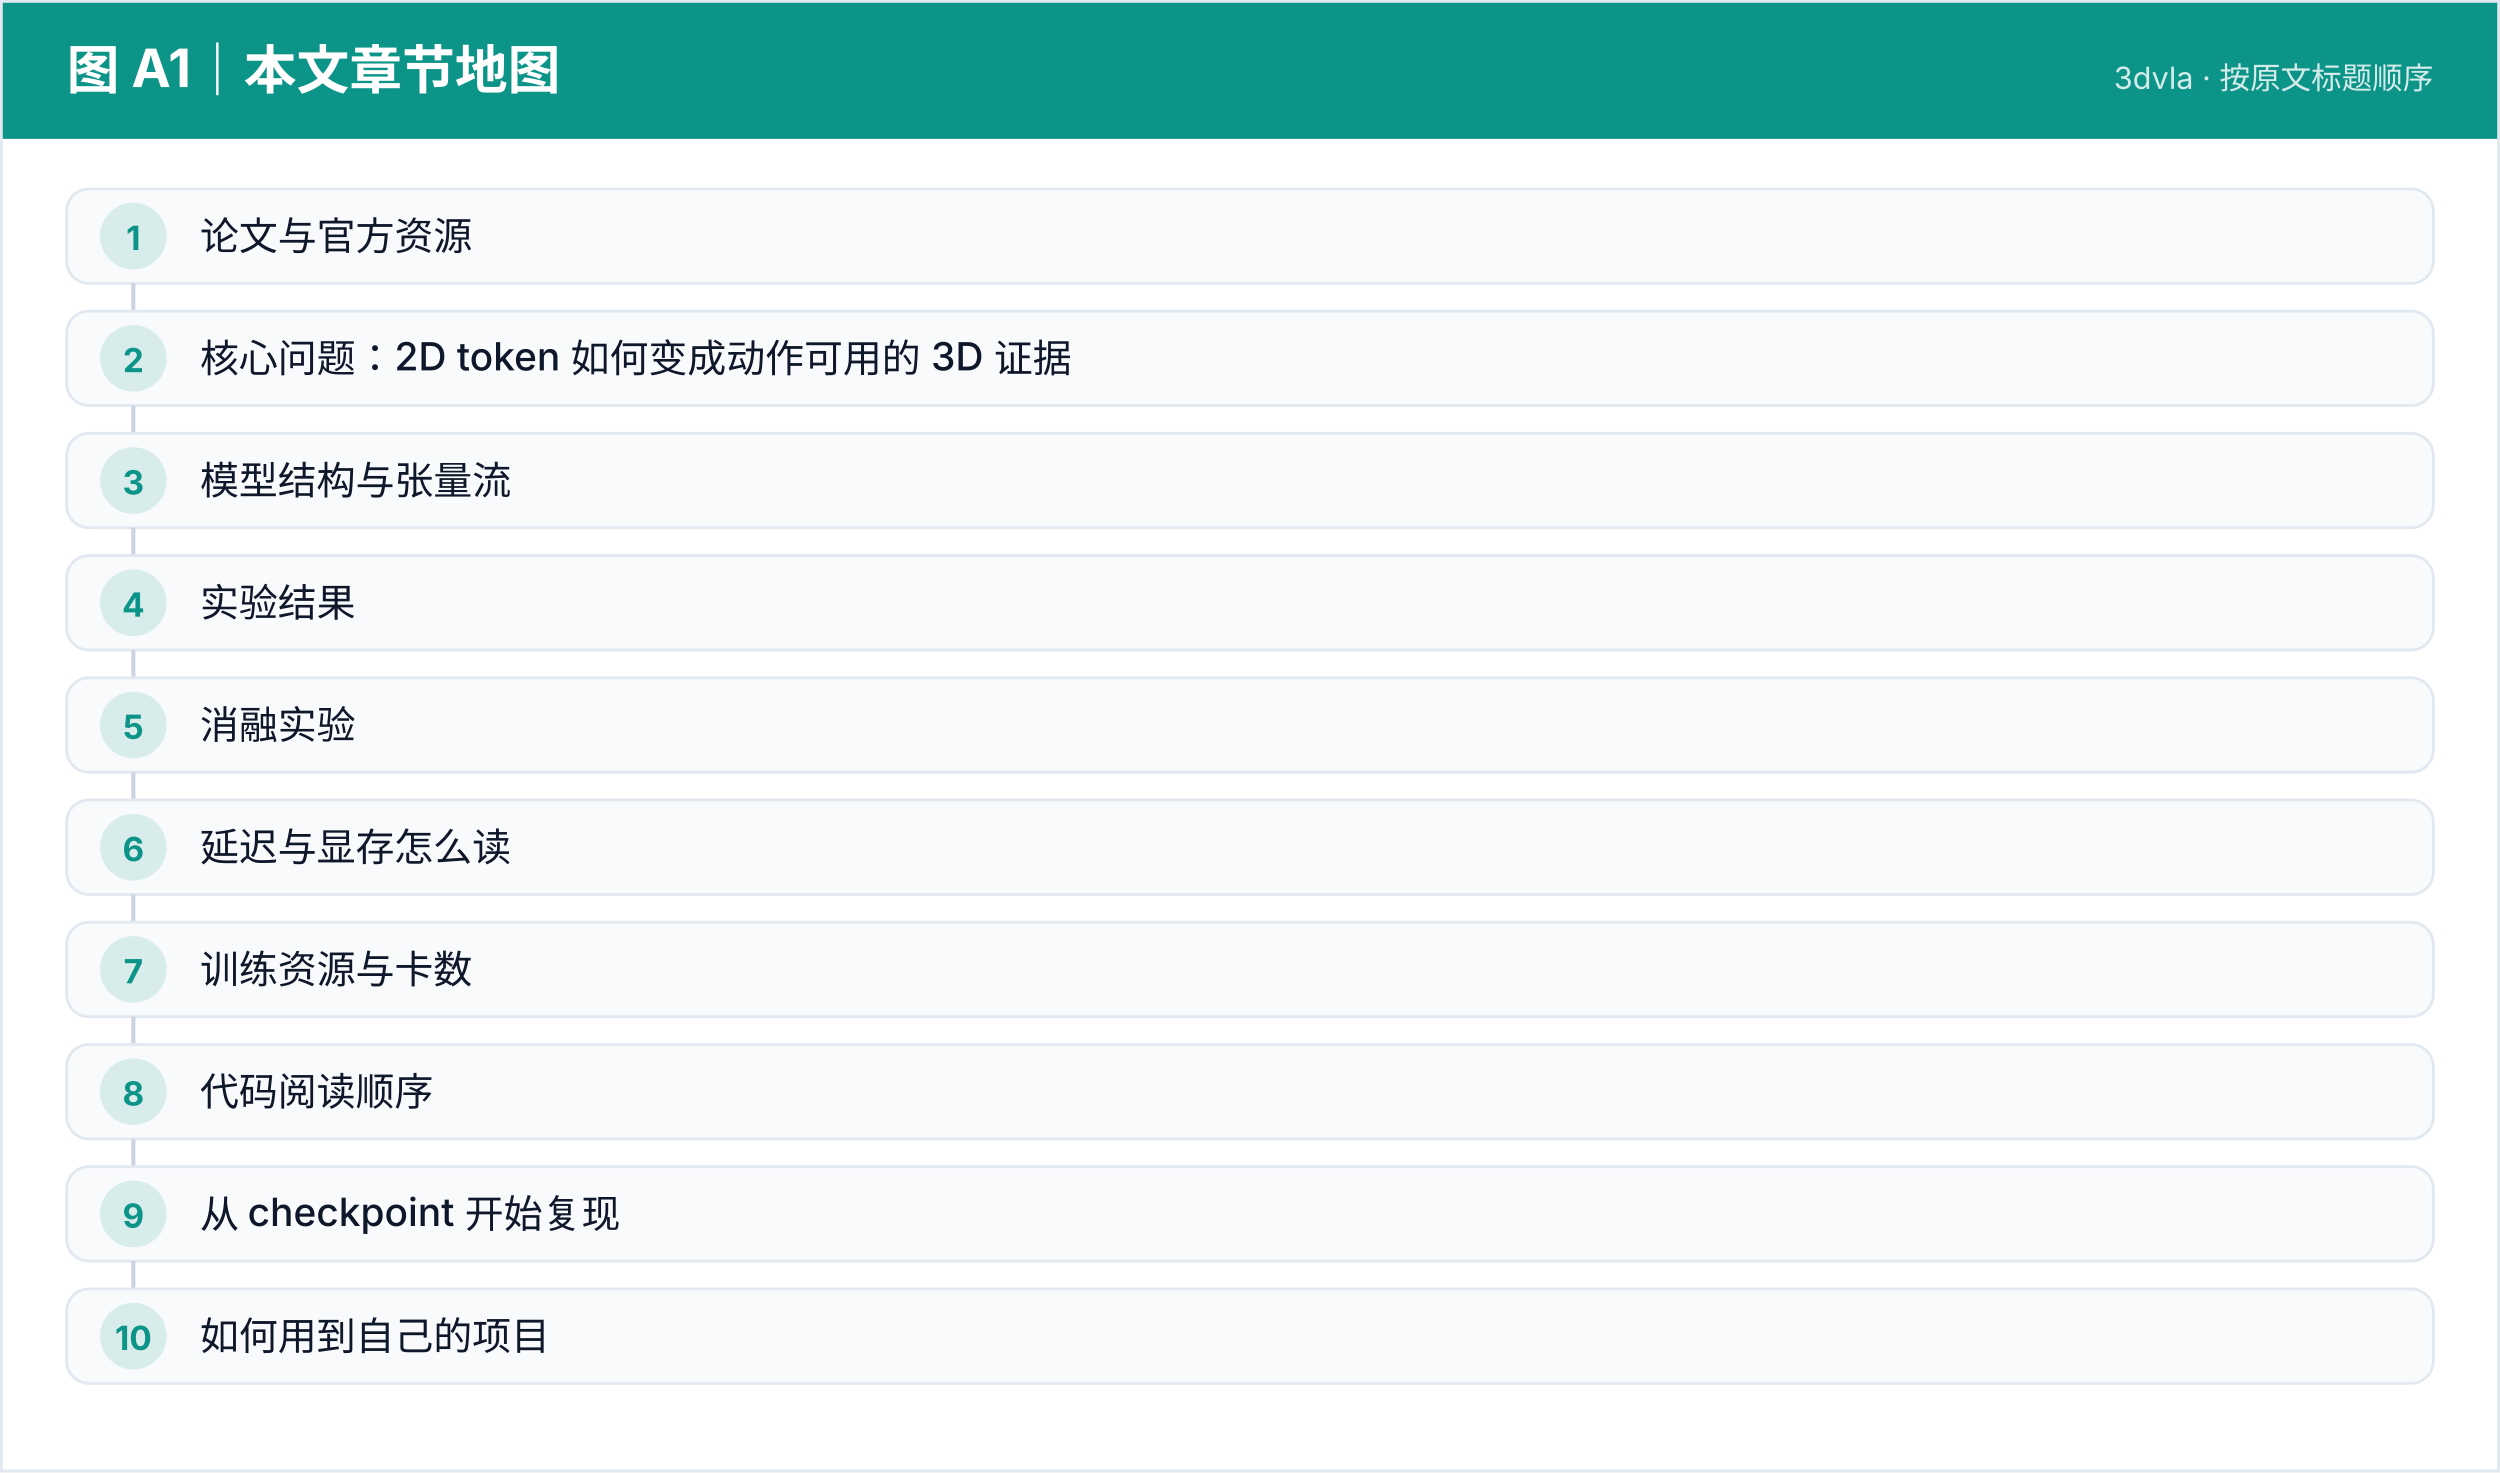
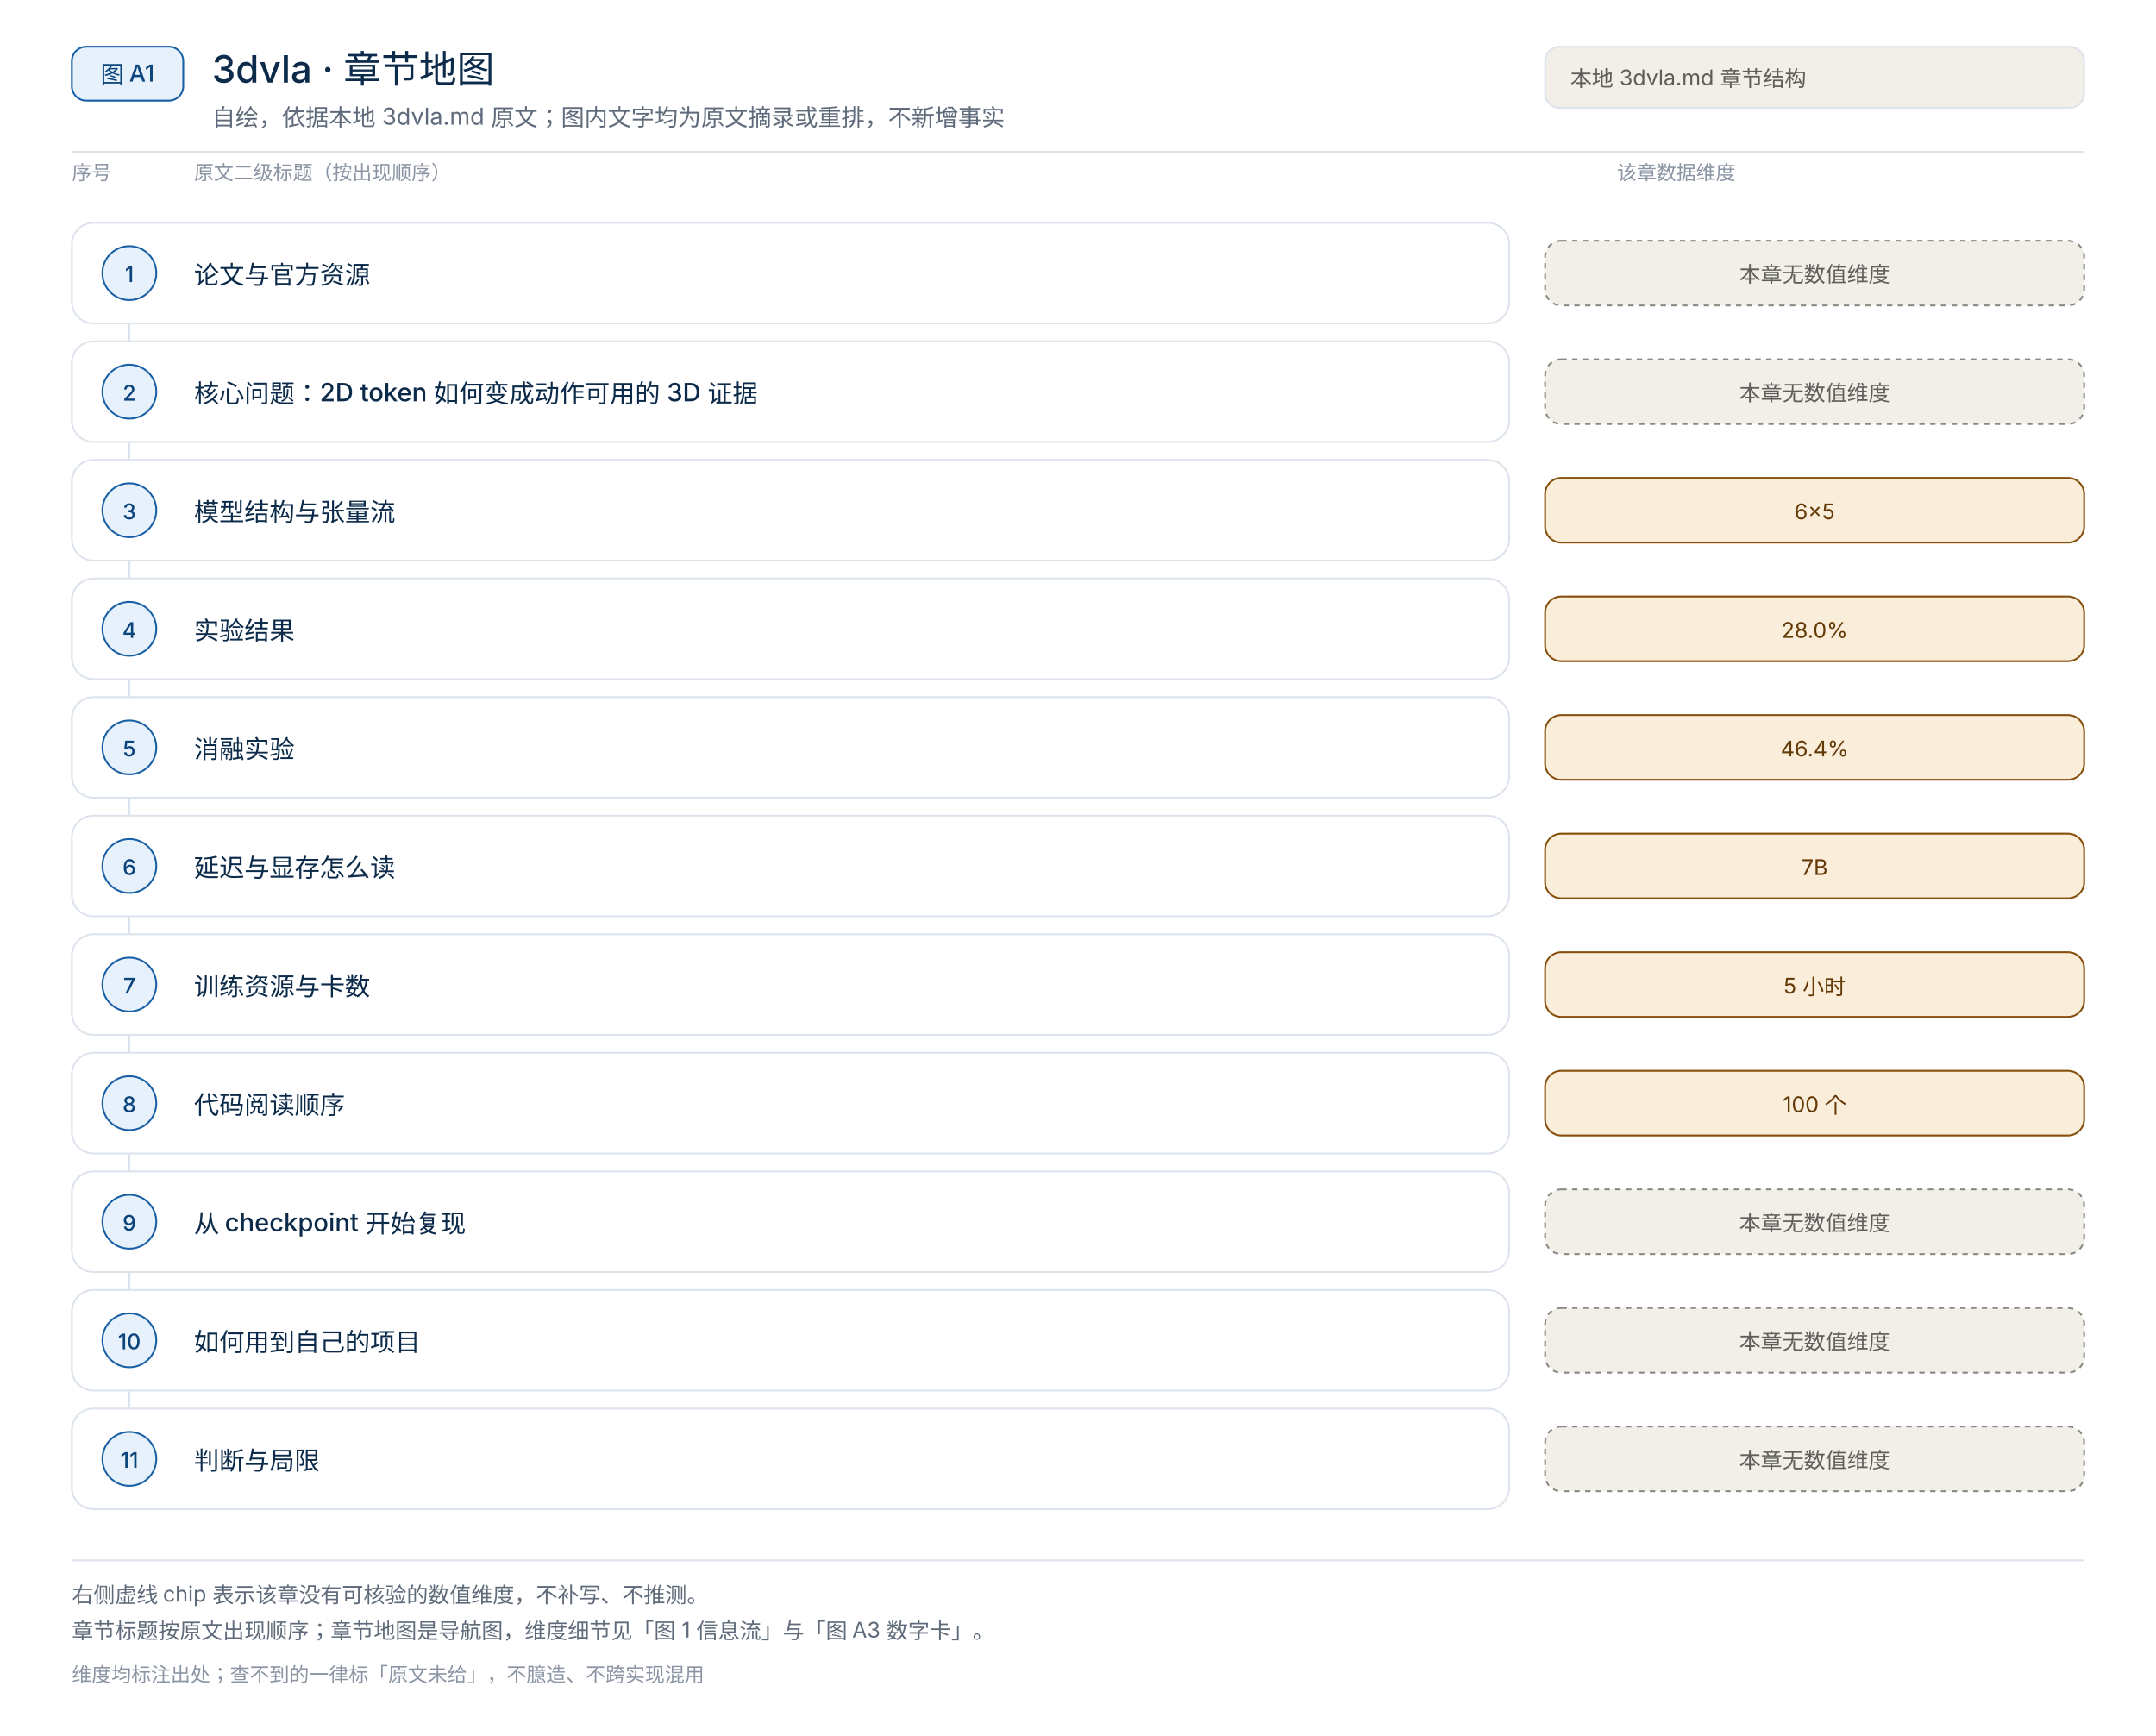
- <svg xmlns="http://www.w3.org/2000/svg" viewBox="0 0 900 530" width="900" height="530" font-family="PingFang SC, -apple-system, BlinkMacSystemFont, Microsoft YaHei, sans-serif">
-   <rect width="900" height="530" fill="#ffffff" />
-   <rect x="0" y="0" width="900" height="50" fill="#0d9488" />
-   <text x="24" y="32" font-size="19" fill="#ffffff" font-weight="700" text-anchor="start">图 A1｜本文章节地图</text>
-   <text x="876" y="32" font-size="11" fill="#ffffff" font-weight="400" text-anchor="end" opacity="0.82">3dvla · 按原文标题顺序</text>
-   <rect x="24" y="68" width="852" height="34" rx="8" fill="#f8fafc" stroke="#e2e8f0" />
-   <circle cx="48" cy="85" r="12" fill="#0d9488" opacity="0.14" />
-   <text x="48" y="90" font-size="12" fill="#0d9488" font-weight="700" text-anchor="middle">1</text>
-   <text x="72" y="90" font-size="14" fill="#0f172a" font-weight="500" text-anchor="start">论文与官方资源</text>
-   <path d="M48 102 L48 112" stroke="#cbd5e1" stroke-width="1.5" />
-   <rect x="24" y="112" width="852" height="34" rx="8" fill="#f8fafc" stroke="#e2e8f0" />
-   <circle cx="48" cy="129" r="12" fill="#0d9488" opacity="0.14" />
-   <text x="48" y="134" font-size="12" fill="#0d9488" font-weight="700" text-anchor="middle">2</text>
-   <text x="72" y="134" font-size="14" fill="#0f172a" font-weight="500" text-anchor="start">核心问题：2D token 如何变成动作可用的 3D 证据</text>
-   <path d="M48 146 L48 156" stroke="#cbd5e1" stroke-width="1.5" />
-   <rect x="24" y="156" width="852" height="34" rx="8" fill="#f8fafc" stroke="#e2e8f0" />
-   <circle cx="48" cy="173" r="12" fill="#0d9488" opacity="0.14" />
-   <text x="48" y="178" font-size="12" fill="#0d9488" font-weight="700" text-anchor="middle">3</text>
-   <text x="72" y="178" font-size="14" fill="#0f172a" font-weight="500" text-anchor="start">模型结构与张量流</text>
-   <path d="M48 190 L48 200" stroke="#cbd5e1" stroke-width="1.5" />
-   <rect x="24" y="200" width="852" height="34" rx="8" fill="#f8fafc" stroke="#e2e8f0" />
-   <circle cx="48" cy="217" r="12" fill="#0d9488" opacity="0.14" />
-   <text x="48" y="222" font-size="12" fill="#0d9488" font-weight="700" text-anchor="middle">4</text>
-   <text x="72" y="222" font-size="14" fill="#0f172a" font-weight="500" text-anchor="start">实验结果</text>
-   <path d="M48 234 L48 244" stroke="#cbd5e1" stroke-width="1.5" />
-   <rect x="24" y="244" width="852" height="34" rx="8" fill="#f8fafc" stroke="#e2e8f0" />
-   <circle cx="48" cy="261" r="12" fill="#0d9488" opacity="0.14" />
-   <text x="48" y="266" font-size="12" fill="#0d9488" font-weight="700" text-anchor="middle">5</text>
-   <text x="72" y="266" font-size="14" fill="#0f172a" font-weight="500" text-anchor="start">消融实验</text>
-   <path d="M48 278 L48 288" stroke="#cbd5e1" stroke-width="1.5" />
-   <rect x="24" y="288" width="852" height="34" rx="8" fill="#f8fafc" stroke="#e2e8f0" />
-   <circle cx="48" cy="305" r="12" fill="#0d9488" opacity="0.14" />
-   <text x="48" y="310" font-size="12" fill="#0d9488" font-weight="700" text-anchor="middle">6</text>
-   <text x="72" y="310" font-size="14" fill="#0f172a" font-weight="500" text-anchor="start">延迟与显存怎么读</text>
-   <path d="M48 322 L48 332" stroke="#cbd5e1" stroke-width="1.5" />
-   <rect x="24" y="332" width="852" height="34" rx="8" fill="#f8fafc" stroke="#e2e8f0" />
-   <circle cx="48" cy="349" r="12" fill="#0d9488" opacity="0.14" />
-   <text x="48" y="354" font-size="12" fill="#0d9488" font-weight="700" text-anchor="middle">7</text>
-   <text x="72" y="354" font-size="14" fill="#0f172a" font-weight="500" text-anchor="start">训练资源与卡数</text>
-   <path d="M48 366 L48 376" stroke="#cbd5e1" stroke-width="1.5" />
-   <rect x="24" y="376" width="852" height="34" rx="8" fill="#f8fafc" stroke="#e2e8f0" />
-   <circle cx="48" cy="393" r="12" fill="#0d9488" opacity="0.14" />
-   <text x="48" y="398" font-size="12" fill="#0d9488" font-weight="700" text-anchor="middle">8</text>
-   <text x="72" y="398" font-size="14" fill="#0f172a" font-weight="500" text-anchor="start">代码阅读顺序</text>
-   <path d="M48 410 L48 420" stroke="#cbd5e1" stroke-width="1.5" />
-   <rect x="24" y="420" width="852" height="34" rx="8" fill="#f8fafc" stroke="#e2e8f0" />
-   <circle cx="48" cy="437" r="12" fill="#0d9488" opacity="0.14" />
-   <text x="48" y="442" font-size="12" fill="#0d9488" font-weight="700" text-anchor="middle">9</text>
-   <text x="72" y="442" font-size="14" fill="#0f172a" font-weight="500" text-anchor="start">从 checkpoint 开始复现</text>
-   <path d="M48 454 L48 464" stroke="#cbd5e1" stroke-width="1.5" />
-   <rect x="24" y="464" width="852" height="34" rx="8" fill="#f8fafc" stroke="#e2e8f0" />
-   <circle cx="48" cy="481" r="12" fill="#0d9488" opacity="0.14" />
-   <text x="48" y="486" font-size="12" fill="#0d9488" font-weight="700" text-anchor="middle">10</text>
-   <text x="72" y="486" font-size="14" fill="#0f172a" font-weight="500" text-anchor="start">如何用到自己的项目</text>
-   <rect x="0.5" y="0.5" width="899" height="529" fill="none" stroke="#e2e8f0" />
+ <svg xmlns="http://www.w3.org/2000/svg" width="1200" height="966" viewBox="0 0 1200 966" role="img">
+   <defs>
+     <marker id="arrow" viewBox="0 0 10 10" refX="8" refY="5" markerWidth="6" markerHeight="6" orient="auto-start-reverse">
+       <path d="M2 1L8 5L2 9" fill="none" stroke="#185FA5" stroke-width="1.6" stroke-linecap="round" stroke-linejoin="round" />
+     </marker>
+   </defs>
+   <rect x="0" y="0" width="1200" height="966" rx="0" fill="#FFFFFF" stroke="#FFFFFF" stroke-width="1" />
+   <text x="118" y="46" font-family="-apple-system,BlinkMacSystemFont,'PingFang SC','Microsoft YaHei',sans-serif" font-size="21" font-weight="500" fill="#0C2B4A" text-anchor="start">3dvla · 章节地图</text>
+   <text x="118" y="70" font-family="-apple-system,BlinkMacSystemFont,'PingFang SC','Microsoft YaHei',sans-serif" font-size="13" font-weight="400" fill="#5F6B7A" text-anchor="start">自绘，依据本地 3dvla.md 原文；图内文字均为原文摘录或重排，不新增事实</text>
+   <rect x="40" y="84" width="1120" height="1" rx="0" fill="#DDE3EC" stroke="#DDE3EC" stroke-width="0" />
+   <rect x="860" y="26" width="300" height="34" rx="8" fill="#F1EFE8" stroke="#DDE3EC" stroke-width="1" />
+   <text x="874" y="48" font-family="-apple-system,BlinkMacSystemFont,'PingFang SC','Microsoft YaHei',sans-serif" font-size="12" font-weight="400" fill="#5F5E5A" text-anchor="start">本地 3dvla.md 章节结构</text>
+   <rect x="40" y="26" width="62" height="30" rx="8" fill="#E6F1FB" stroke="#185FA5" stroke-width="1" />
+   <text x="71" y="46" font-family="-apple-system,BlinkMacSystemFont,'PingFang SC','Microsoft YaHei',sans-serif" font-size="13" font-weight="500" fill="#0C447C" text-anchor="middle">图 A1</text>
+   <text x="40" y="100" font-family="-apple-system,BlinkMacSystemFont,'PingFang SC','Microsoft YaHei',sans-serif" font-size="11" font-weight="400" fill="#8A94A3" text-anchor="start">序号</text>
+   <text x="108" y="100" font-family="-apple-system,BlinkMacSystemFont,'PingFang SC','Microsoft YaHei',sans-serif" font-size="11" font-weight="400" fill="#8A94A3" text-anchor="start">原文二级标题（按出现顺序）</text>
+   <text x="900" y="100" font-family="-apple-system,BlinkMacSystemFont,'PingFang SC','Microsoft YaHei',sans-serif" font-size="11" font-weight="400" fill="#8A94A3" text-anchor="start">该章数据维度</text>
+   <rect x="40" y="124" width="800" height="56" rx="12" fill="#FFFFFF" stroke="#DDE3EC" stroke-width="1" />
+   <circle cx="72" cy="152" r="15" fill="#E6F1FB" stroke="#185FA5" stroke-width="1" />
+   <text x="72" y="157" font-family="-apple-system,BlinkMacSystemFont,'PingFang SC','Microsoft YaHei',sans-serif" font-size="12" font-weight="500" fill="#0C447C" text-anchor="middle">1</text>
+   <text x="108" y="158" font-family="-apple-system,BlinkMacSystemFont,'PingFang SC','Microsoft YaHei',sans-serif" font-size="14" font-weight="500" fill="#0C2B4A" text-anchor="start">论文与官方资源</text>
+   <rect x="860" y="134" width="300" height="36" rx="9" fill="#F1EFE8" stroke="#888780" stroke-width="1" stroke-dasharray="3 3" />
+   <text x="1010" y="157" font-family="-apple-system,BlinkMacSystemFont,'PingFang SC','Microsoft YaHei',sans-serif" font-size="12" font-weight="400" fill="#5F5E5A" text-anchor="middle">本章无数值维度</text>
+   <path d="M72 180 L72 190" fill="none" stroke="#DDE3EC" stroke-width="1" />
+   <rect x="40" y="190" width="800" height="56" rx="12" fill="#FFFFFF" stroke="#DDE3EC" stroke-width="1" />
+   <circle cx="72" cy="218" r="15" fill="#E6F1FB" stroke="#185FA5" stroke-width="1" />
+   <text x="72" y="223" font-family="-apple-system,BlinkMacSystemFont,'PingFang SC','Microsoft YaHei',sans-serif" font-size="12" font-weight="500" fill="#0C447C" text-anchor="middle">2</text>
+   <text x="108" y="224" font-family="-apple-system,BlinkMacSystemFont,'PingFang SC','Microsoft YaHei',sans-serif" font-size="14" font-weight="500" fill="#0C2B4A" text-anchor="start">核心问题：2D token 如何变成动作可用的 3D 证据</text>
+   <rect x="860" y="200" width="300" height="36" rx="9" fill="#F1EFE8" stroke="#888780" stroke-width="1" stroke-dasharray="3 3" />
+   <text x="1010" y="223" font-family="-apple-system,BlinkMacSystemFont,'PingFang SC','Microsoft YaHei',sans-serif" font-size="12" font-weight="400" fill="#5F5E5A" text-anchor="middle">本章无数值维度</text>
+   <path d="M72 246 L72 256" fill="none" stroke="#DDE3EC" stroke-width="1" />
+   <rect x="40" y="256" width="800" height="56" rx="12" fill="#FFFFFF" stroke="#DDE3EC" stroke-width="1" />
+   <circle cx="72" cy="284" r="15" fill="#E6F1FB" stroke="#185FA5" stroke-width="1" />
+   <text x="72" y="289" font-family="-apple-system,BlinkMacSystemFont,'PingFang SC','Microsoft YaHei',sans-serif" font-size="12" font-weight="500" fill="#0C447C" text-anchor="middle">3</text>
+   <text x="108" y="290" font-family="-apple-system,BlinkMacSystemFont,'PingFang SC','Microsoft YaHei',sans-serif" font-size="14" font-weight="500" fill="#0C2B4A" text-anchor="start">模型结构与张量流</text>
+   <rect x="860" y="266" width="300" height="36" rx="9" fill="#FAEEDA" stroke="#854F0B" stroke-width="1" />
+   <text x="1010" y="289" font-family="-apple-system,BlinkMacSystemFont,'PingFang SC','Microsoft YaHei',sans-serif" font-size="12" font-weight="400" fill="#633806" text-anchor="middle">6×5</text>
+   <path d="M72 312 L72 322" fill="none" stroke="#DDE3EC" stroke-width="1" />
+   <rect x="40" y="322" width="800" height="56" rx="12" fill="#FFFFFF" stroke="#DDE3EC" stroke-width="1" />
+   <circle cx="72" cy="350" r="15" fill="#E6F1FB" stroke="#185FA5" stroke-width="1" />
+   <text x="72" y="355" font-family="-apple-system,BlinkMacSystemFont,'PingFang SC','Microsoft YaHei',sans-serif" font-size="12" font-weight="500" fill="#0C447C" text-anchor="middle">4</text>
+   <text x="108" y="356" font-family="-apple-system,BlinkMacSystemFont,'PingFang SC','Microsoft YaHei',sans-serif" font-size="14" font-weight="500" fill="#0C2B4A" text-anchor="start">实验结果</text>
+   <rect x="860" y="332" width="300" height="36" rx="9" fill="#FAEEDA" stroke="#854F0B" stroke-width="1" />
+   <text x="1010" y="355" font-family="-apple-system,BlinkMacSystemFont,'PingFang SC','Microsoft YaHei',sans-serif" font-size="12" font-weight="400" fill="#633806" text-anchor="middle">28.0%</text>
+   <path d="M72 378 L72 388" fill="none" stroke="#DDE3EC" stroke-width="1" />
+   <rect x="40" y="388" width="800" height="56" rx="12" fill="#FFFFFF" stroke="#DDE3EC" stroke-width="1" />
+   <circle cx="72" cy="416" r="15" fill="#E6F1FB" stroke="#185FA5" stroke-width="1" />
+   <text x="72" y="421" font-family="-apple-system,BlinkMacSystemFont,'PingFang SC','Microsoft YaHei',sans-serif" font-size="12" font-weight="500" fill="#0C447C" text-anchor="middle">5</text>
+   <text x="108" y="422" font-family="-apple-system,BlinkMacSystemFont,'PingFang SC','Microsoft YaHei',sans-serif" font-size="14" font-weight="500" fill="#0C2B4A" text-anchor="start">消融实验</text>
+   <rect x="860" y="398" width="300" height="36" rx="9" fill="#FAEEDA" stroke="#854F0B" stroke-width="1" />
+   <text x="1010" y="421" font-family="-apple-system,BlinkMacSystemFont,'PingFang SC','Microsoft YaHei',sans-serif" font-size="12" font-weight="400" fill="#633806" text-anchor="middle">46.4%</text>
+   <path d="M72 444 L72 454" fill="none" stroke="#DDE3EC" stroke-width="1" />
+   <rect x="40" y="454" width="800" height="56" rx="12" fill="#FFFFFF" stroke="#DDE3EC" stroke-width="1" />
+   <circle cx="72" cy="482" r="15" fill="#E6F1FB" stroke="#185FA5" stroke-width="1" />
+   <text x="72" y="487" font-family="-apple-system,BlinkMacSystemFont,'PingFang SC','Microsoft YaHei',sans-serif" font-size="12" font-weight="500" fill="#0C447C" text-anchor="middle">6</text>
+   <text x="108" y="488" font-family="-apple-system,BlinkMacSystemFont,'PingFang SC','Microsoft YaHei',sans-serif" font-size="14" font-weight="500" fill="#0C2B4A" text-anchor="start">延迟与显存怎么读</text>
+   <rect x="860" y="464" width="300" height="36" rx="9" fill="#FAEEDA" stroke="#854F0B" stroke-width="1" />
+   <text x="1010" y="487" font-family="-apple-system,BlinkMacSystemFont,'PingFang SC','Microsoft YaHei',sans-serif" font-size="12" font-weight="400" fill="#633806" text-anchor="middle">7B</text>
+   <path d="M72 510 L72 520" fill="none" stroke="#DDE3EC" stroke-width="1" />
+   <rect x="40" y="520" width="800" height="56" rx="12" fill="#FFFFFF" stroke="#DDE3EC" stroke-width="1" />
+   <circle cx="72" cy="548" r="15" fill="#E6F1FB" stroke="#185FA5" stroke-width="1" />
+   <text x="72" y="553" font-family="-apple-system,BlinkMacSystemFont,'PingFang SC','Microsoft YaHei',sans-serif" font-size="12" font-weight="500" fill="#0C447C" text-anchor="middle">7</text>
+   <text x="108" y="554" font-family="-apple-system,BlinkMacSystemFont,'PingFang SC','Microsoft YaHei',sans-serif" font-size="14" font-weight="500" fill="#0C2B4A" text-anchor="start">训练资源与卡数</text>
+   <rect x="860" y="530" width="300" height="36" rx="9" fill="#FAEEDA" stroke="#854F0B" stroke-width="1" />
+   <text x="1010" y="553" font-family="-apple-system,BlinkMacSystemFont,'PingFang SC','Microsoft YaHei',sans-serif" font-size="12" font-weight="400" fill="#633806" text-anchor="middle">5 小时</text>
+   <path d="M72 576 L72 586" fill="none" stroke="#DDE3EC" stroke-width="1" />
+   <rect x="40" y="586" width="800" height="56" rx="12" fill="#FFFFFF" stroke="#DDE3EC" stroke-width="1" />
+   <circle cx="72" cy="614" r="15" fill="#E6F1FB" stroke="#185FA5" stroke-width="1" />
+   <text x="72" y="619" font-family="-apple-system,BlinkMacSystemFont,'PingFang SC','Microsoft YaHei',sans-serif" font-size="12" font-weight="500" fill="#0C447C" text-anchor="middle">8</text>
+   <text x="108" y="620" font-family="-apple-system,BlinkMacSystemFont,'PingFang SC','Microsoft YaHei',sans-serif" font-size="14" font-weight="500" fill="#0C2B4A" text-anchor="start">代码阅读顺序</text>
+   <rect x="860" y="596" width="300" height="36" rx="9" fill="#FAEEDA" stroke="#854F0B" stroke-width="1" />
+   <text x="1010" y="619" font-family="-apple-system,BlinkMacSystemFont,'PingFang SC','Microsoft YaHei',sans-serif" font-size="12" font-weight="400" fill="#633806" text-anchor="middle">100 个</text>
+   <path d="M72 642 L72 652" fill="none" stroke="#DDE3EC" stroke-width="1" />
+   <rect x="40" y="652" width="800" height="56" rx="12" fill="#FFFFFF" stroke="#DDE3EC" stroke-width="1" />
+   <circle cx="72" cy="680" r="15" fill="#E6F1FB" stroke="#185FA5" stroke-width="1" />
+   <text x="72" y="685" font-family="-apple-system,BlinkMacSystemFont,'PingFang SC','Microsoft YaHei',sans-serif" font-size="12" font-weight="500" fill="#0C447C" text-anchor="middle">9</text>
+   <text x="108" y="686" font-family="-apple-system,BlinkMacSystemFont,'PingFang SC','Microsoft YaHei',sans-serif" font-size="14" font-weight="500" fill="#0C2B4A" text-anchor="start">从 checkpoint 开始复现</text>
+   <rect x="860" y="662" width="300" height="36" rx="9" fill="#F1EFE8" stroke="#888780" stroke-width="1" stroke-dasharray="3 3" />
+   <text x="1010" y="685" font-family="-apple-system,BlinkMacSystemFont,'PingFang SC','Microsoft YaHei',sans-serif" font-size="12" font-weight="400" fill="#5F5E5A" text-anchor="middle">本章无数值维度</text>
+   <path d="M72 708 L72 718" fill="none" stroke="#DDE3EC" stroke-width="1" />
+   <rect x="40" y="718" width="800" height="56" rx="12" fill="#FFFFFF" stroke="#DDE3EC" stroke-width="1" />
+   <circle cx="72" cy="746" r="15" fill="#E6F1FB" stroke="#185FA5" stroke-width="1" />
+   <text x="72" y="751" font-family="-apple-system,BlinkMacSystemFont,'PingFang SC','Microsoft YaHei',sans-serif" font-size="12" font-weight="500" fill="#0C447C" text-anchor="middle">10</text>
+   <text x="108" y="752" font-family="-apple-system,BlinkMacSystemFont,'PingFang SC','Microsoft YaHei',sans-serif" font-size="14" font-weight="500" fill="#0C2B4A" text-anchor="start">如何用到自己的项目</text>
+   <rect x="860" y="728" width="300" height="36" rx="9" fill="#F1EFE8" stroke="#888780" stroke-width="1" stroke-dasharray="3 3" />
+   <text x="1010" y="751" font-family="-apple-system,BlinkMacSystemFont,'PingFang SC','Microsoft YaHei',sans-serif" font-size="12" font-weight="400" fill="#5F5E5A" text-anchor="middle">本章无数值维度</text>
+   <path d="M72 774 L72 784" fill="none" stroke="#DDE3EC" stroke-width="1" />
+   <rect x="40" y="784" width="800" height="56" rx="12" fill="#FFFFFF" stroke="#DDE3EC" stroke-width="1" />
+   <circle cx="72" cy="812" r="15" fill="#E6F1FB" stroke="#185FA5" stroke-width="1" />
+   <text x="72" y="817" font-family="-apple-system,BlinkMacSystemFont,'PingFang SC','Microsoft YaHei',sans-serif" font-size="12" font-weight="500" fill="#0C447C" text-anchor="middle">11</text>
+   <text x="108" y="818" font-family="-apple-system,BlinkMacSystemFont,'PingFang SC','Microsoft YaHei',sans-serif" font-size="14" font-weight="500" fill="#0C2B4A" text-anchor="start">判断与局限</text>
+   <rect x="860" y="794" width="300" height="36" rx="9" fill="#F1EFE8" stroke="#888780" stroke-width="1" stroke-dasharray="3 3" />
+   <text x="1010" y="817" font-family="-apple-system,BlinkMacSystemFont,'PingFang SC','Microsoft YaHei',sans-serif" font-size="12" font-weight="400" fill="#5F5E5A" text-anchor="middle">本章无数值维度</text>
+   <rect x="40" y="868" width="1120" height="1" rx="0" fill="#DDE3EC" stroke="#DDE3EC" stroke-width="0" />
+   <text x="40" y="892" font-family="-apple-system,BlinkMacSystemFont,'PingFang SC','Microsoft YaHei',sans-serif" font-size="12" font-weight="400" fill="#5F6B7A" text-anchor="start">右侧虚线 chip 表示该章没有可核验的数值维度，不补写、不推测。</text>
+   <text x="40" y="912" font-family="-apple-system,BlinkMacSystemFont,'PingFang SC','Microsoft YaHei',sans-serif" font-size="12" font-weight="400" fill="#5F6B7A" text-anchor="start">章节标题按原文出现顺序；章节地图是导航图，维度细节见「图 1 信息流」与「图 A3 数字卡」。</text>
+   <text x="40" y="936" font-family="-apple-system,BlinkMacSystemFont,'PingFang SC','Microsoft YaHei',sans-serif" font-size="11" font-weight="400" fill="#8A94A3" text-anchor="start">维度均标注出处；查不到的一律标「原文未给」，不臆造、不跨实现混用</text>
</svg>
